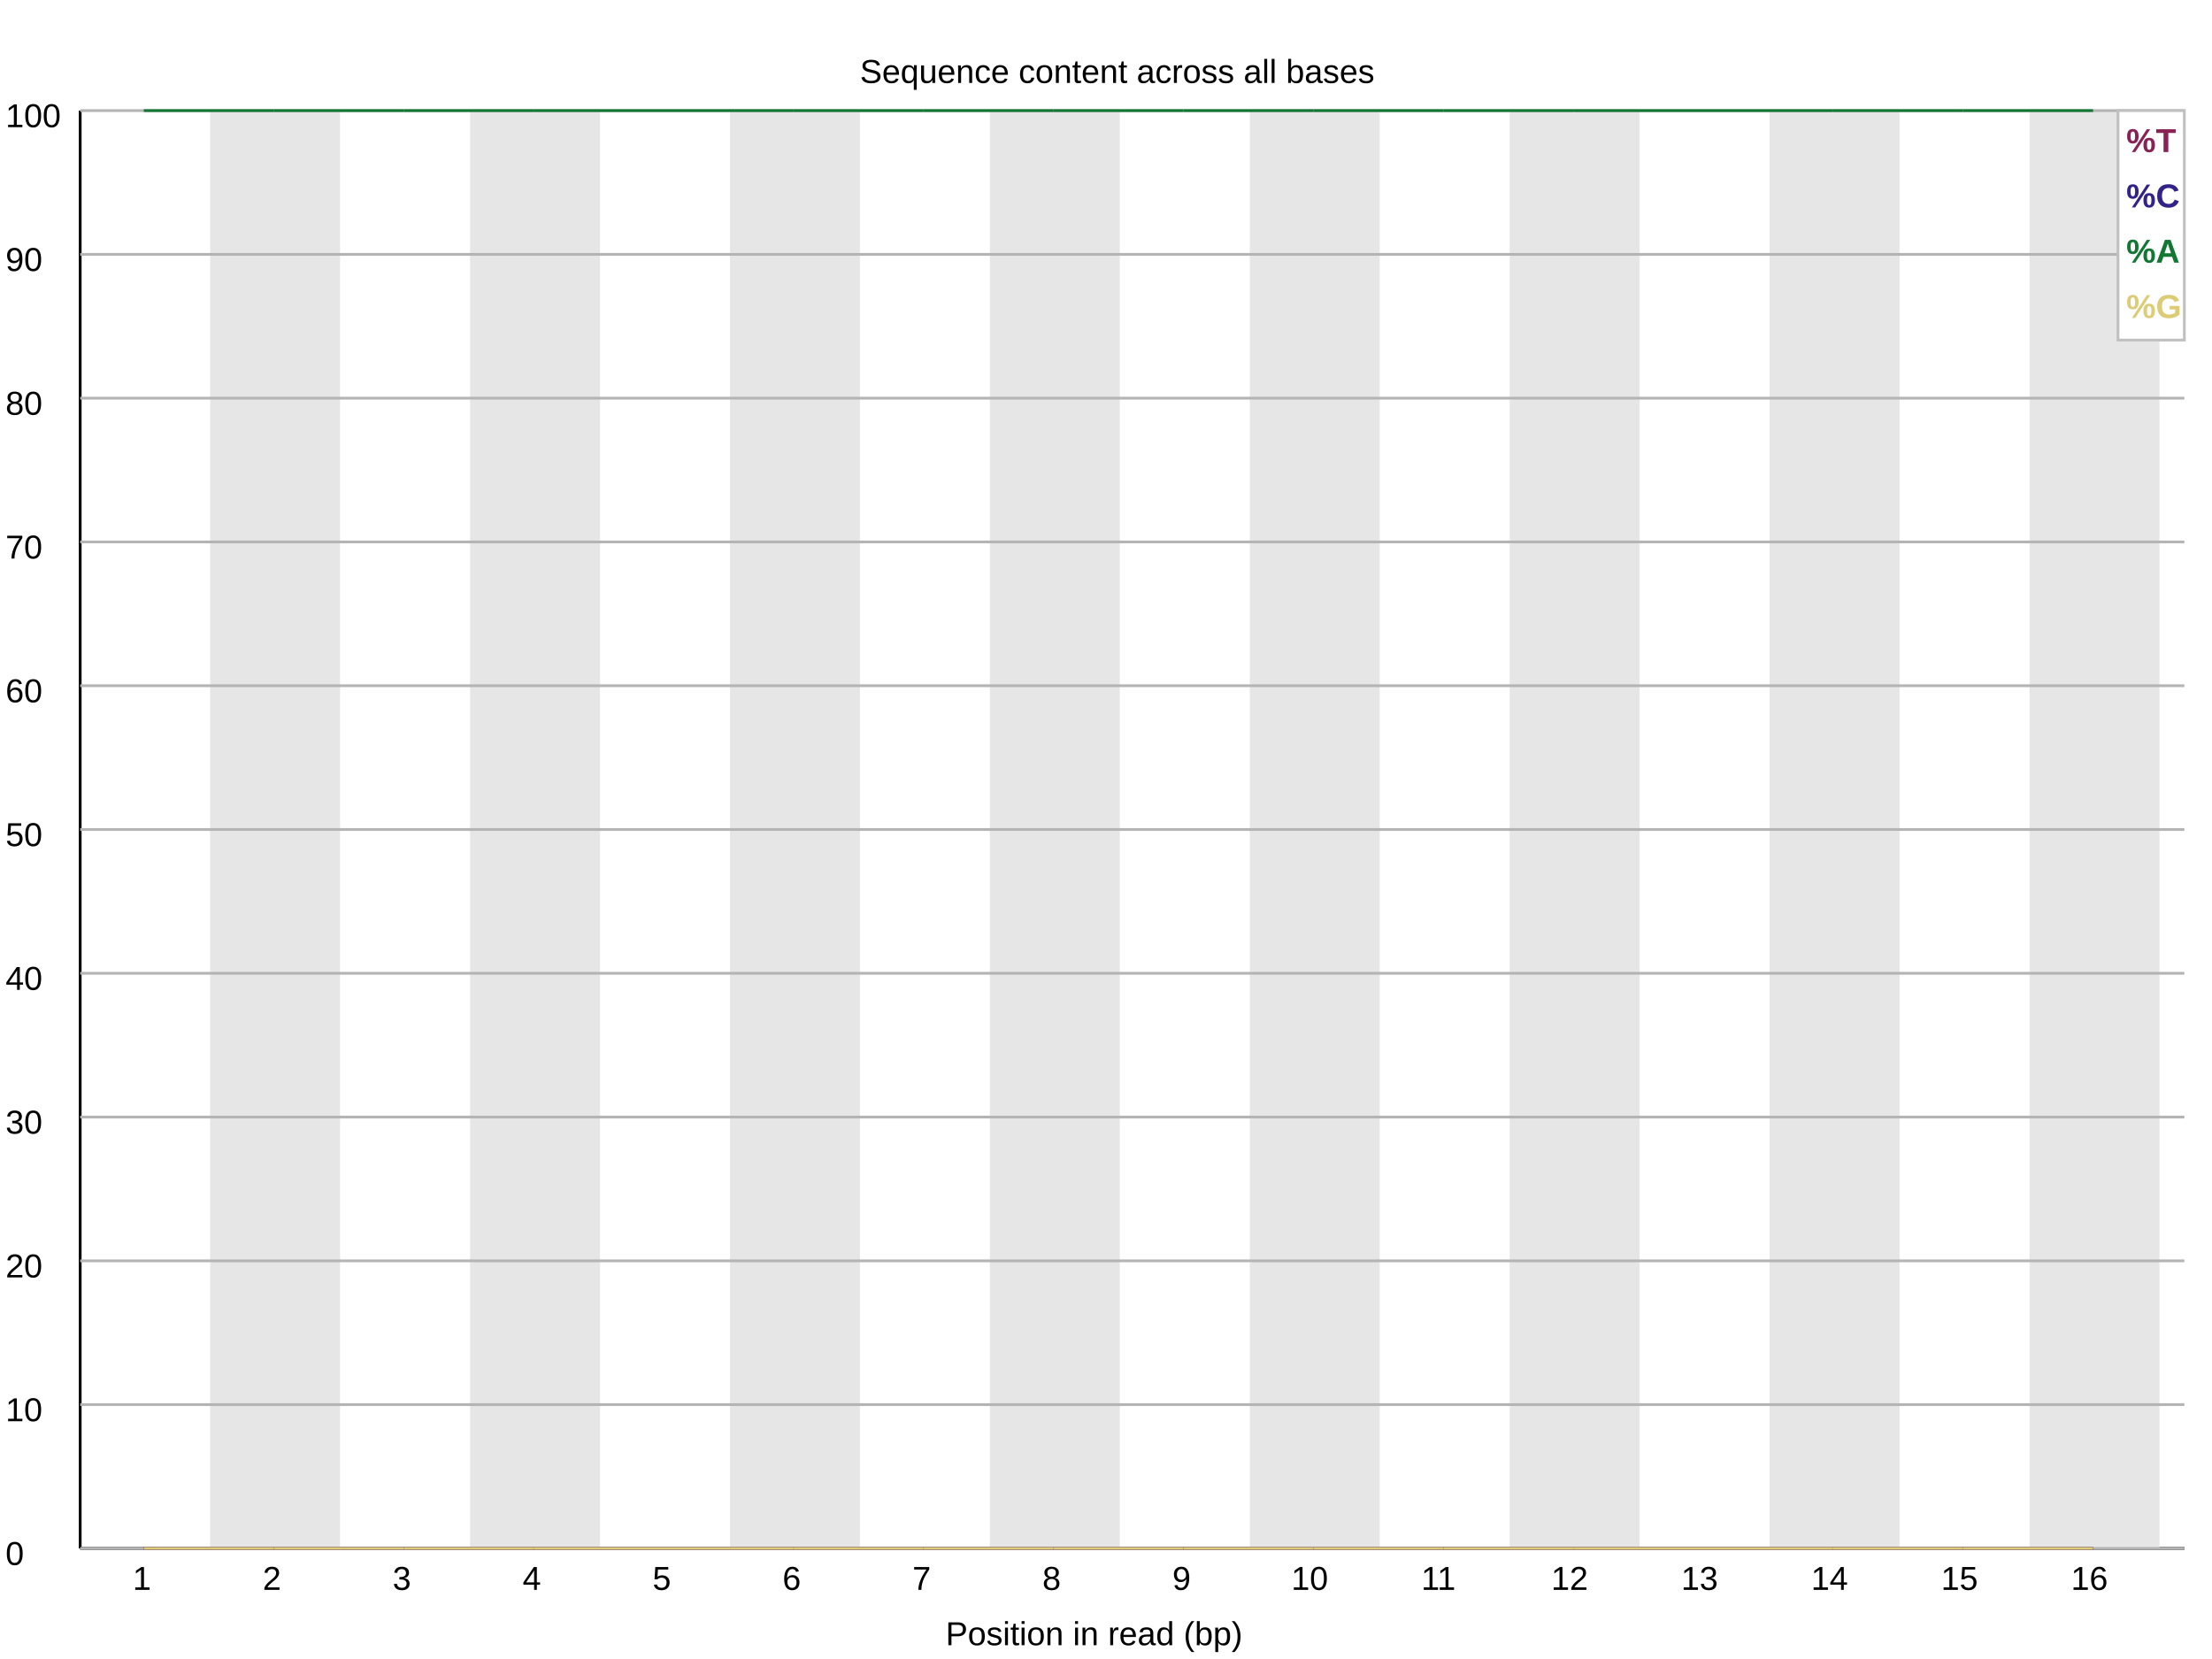
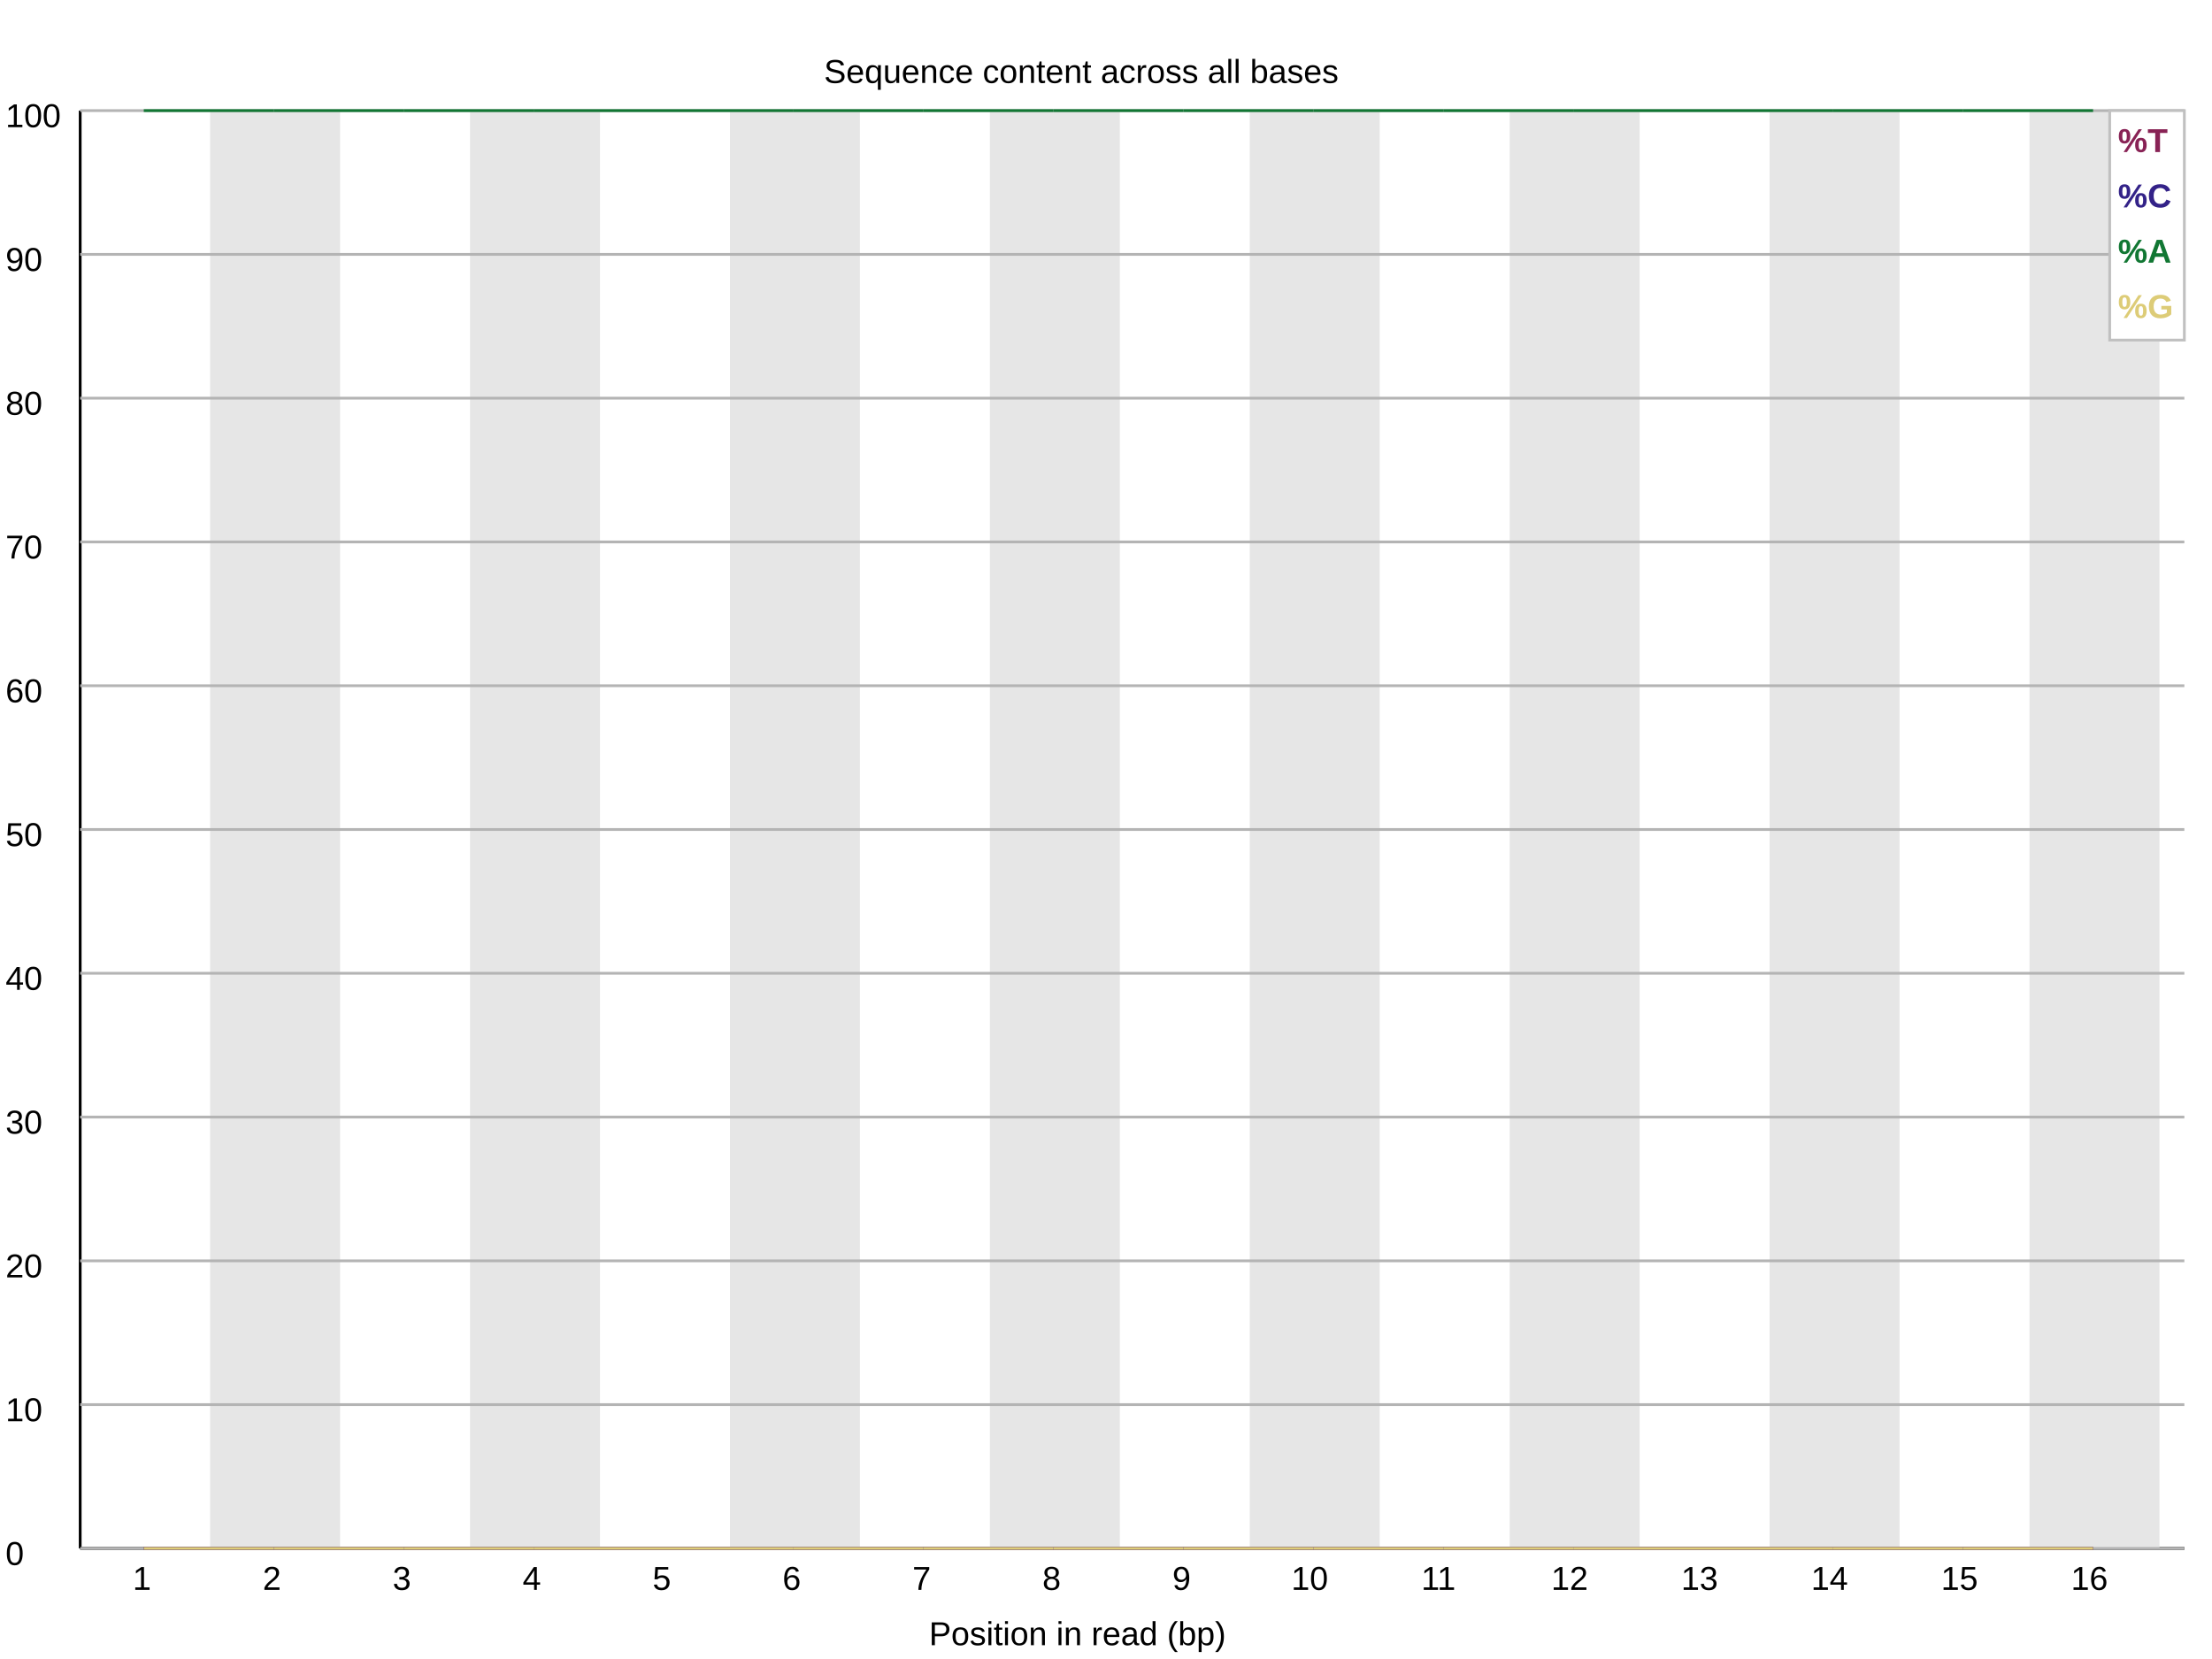
<svg xmlns="http://www.w3.org/2000/svg" width="800" height="600" version="1.1">
  <rect width="800" height="600" x="0" y="0" style="fill:rgb(238,238,238);stroke:none" />
  <rect width="800" height="600" x="0" y="0" style="fill:rgb(255,255,255);stroke:none" />
  <text x="2" y="566" fill="rgb(0,0,0)" font-family="Arial" font-size="12">0</text>
  <text x="2" y="514" fill="rgb(0,0,0)" font-family="Arial" font-size="12">10</text>
  <text x="2" y="462" fill="rgb(0,0,0)" font-family="Arial" font-size="12">20</text>
  <text x="2" y="410" fill="rgb(0,0,0)" font-family="Arial" font-size="12">30</text>
  <text x="2" y="358" fill="rgb(0,0,0)" font-family="Arial" font-size="12">40</text>
  <text x="2" y="306" fill="rgb(0,0,0)" font-family="Arial" font-size="12">50</text>
  <text x="2" y="254" fill="rgb(0,0,0)" font-family="Arial" font-size="12">60</text>
  <text x="2" y="202" fill="rgb(0,0,0)" font-family="Arial" font-size="12">70</text>
  <text x="2" y="150" fill="rgb(0,0,0)" font-family="Arial" font-size="12">80</text>
  <text x="2" y="98" fill="rgb(0,0,0)" font-family="Arial" font-size="12">90</text>
  <text x="2" y="46" fill="rgb(0,0,0)" font-family="Arial" font-size="12">100</text>
-   <text x="311" y="30" fill="rgb(0,0,0)" font-family="Arial" font-size="12">Sequence content across all bases</text>
+   <text x="298" y="30" fill="rgb(0,0,0)" font-family="Arial" font-size="12">Sequence content across all bases</text>
  <line x1="29" y1="560" x2="790" y2="560" stroke="rgb(0,0,0)" stroke-width="1" />
  <line x1="29" y1="560" x2="29" y2="40" stroke="rgb(0,0,0)" stroke-width="1" />
-   <text x="342" y="595" fill="rgb(0,0,0)" font-family="Arial" font-size="12">Position in read (bp)</text>
+   <text x="336" y="595" fill="rgb(0,0,0)" font-family="Arial" font-size="12">Position in read (bp)</text>
  <text x="48" y="575" fill="rgb(0,0,0)" font-family="Arial" font-size="12">1</text>
  <rect width="47" height="520" x="76" y="40" style="fill:rgb(230,230,230);stroke:none" />
  <text x="95" y="575" fill="rgb(0,0,0)" font-family="Arial" font-size="12">2</text>
  <text x="142" y="575" fill="rgb(0,0,0)" font-family="Arial" font-size="12">3</text>
  <rect width="47" height="520" x="170" y="40" style="fill:rgb(230,230,230);stroke:none" />
  <text x="189" y="575" fill="rgb(0,0,0)" font-family="Arial" font-size="12">4</text>
  <text x="236" y="575" fill="rgb(0,0,0)" font-family="Arial" font-size="12">5</text>
  <rect width="47" height="520" x="264" y="40" style="fill:rgb(230,230,230);stroke:none" />
  <text x="283" y="575" fill="rgb(0,0,0)" font-family="Arial" font-size="12">6</text>
  <text x="330" y="575" fill="rgb(0,0,0)" font-family="Arial" font-size="12">7</text>
  <rect width="47" height="520" x="358" y="40" style="fill:rgb(230,230,230);stroke:none" />
  <text x="377" y="575" fill="rgb(0,0,0)" font-family="Arial" font-size="12">8</text>
  <text x="424" y="575" fill="rgb(0,0,0)" font-family="Arial" font-size="12">9</text>
  <rect width="47" height="520" x="452" y="40" style="fill:rgb(230,230,230);stroke:none" />
  <text x="467" y="575" fill="rgb(0,0,0)" font-family="Arial" font-size="12">10</text>
  <text x="514" y="575" fill="rgb(0,0,0)" font-family="Arial" font-size="12">11</text>
  <rect width="47" height="520" x="546" y="40" style="fill:rgb(230,230,230);stroke:none" />
  <text x="561" y="575" fill="rgb(0,0,0)" font-family="Arial" font-size="12">12</text>
  <text x="608" y="575" fill="rgb(0,0,0)" font-family="Arial" font-size="12">13</text>
  <rect width="47" height="520" x="640" y="40" style="fill:rgb(230,230,230);stroke:none" />
  <text x="655" y="575" fill="rgb(0,0,0)" font-family="Arial" font-size="12">14</text>
  <text x="702" y="575" fill="rgb(0,0,0)" font-family="Arial" font-size="12">15</text>
  <rect width="47" height="520" x="734" y="40" style="fill:rgb(230,230,230);stroke:none" />
  <text x="749" y="575" fill="rgb(0,0,0)" font-family="Arial" font-size="12">16</text>
  <line x1="29" y1="560" x2="790" y2="560" stroke="rgb(180,180,180)" stroke-width="1" />
  <line x1="29" y1="508" x2="790" y2="508" stroke="rgb(180,180,180)" stroke-width="1" />
  <line x1="29" y1="456" x2="790" y2="456" stroke="rgb(180,180,180)" stroke-width="1" />
  <line x1="29" y1="404" x2="790" y2="404" stroke="rgb(180,180,180)" stroke-width="1" />
  <line x1="29" y1="352" x2="790" y2="352" stroke="rgb(180,180,180)" stroke-width="1" />
  <line x1="29" y1="300" x2="790" y2="300" stroke="rgb(180,180,180)" stroke-width="1" />
  <line x1="29" y1="248" x2="790" y2="248" stroke="rgb(180,180,180)" stroke-width="1" />
  <line x1="29" y1="196" x2="790" y2="196" stroke="rgb(180,180,180)" stroke-width="1" />
  <line x1="29" y1="144" x2="790" y2="144" stroke="rgb(180,180,180)" stroke-width="1" />
  <line x1="29" y1="92" x2="790" y2="92" stroke="rgb(180,180,180)" stroke-width="1" />
  <line x1="29" y1="40" x2="790" y2="40" stroke="rgb(180,180,180)" stroke-width="1" />
  <line x1="52" y1="560" x2="99" y2="560" stroke="rgb(136,34,85)" stroke-width="1" />
  <line x1="99" y1="560" x2="146" y2="560" stroke="rgb(136,34,85)" stroke-width="1" />
  <line x1="146" y1="560" x2="193" y2="560" stroke="rgb(136,34,85)" stroke-width="1" />
  <line x1="193" y1="560" x2="240" y2="560" stroke="rgb(136,34,85)" stroke-width="1" />
  <line x1="240" y1="560" x2="287" y2="560" stroke="rgb(136,34,85)" stroke-width="1" />
  <line x1="287" y1="560" x2="334" y2="560" stroke="rgb(136,34,85)" stroke-width="1" />
  <line x1="334" y1="560" x2="381" y2="560" stroke="rgb(136,34,85)" stroke-width="1" />
  <line x1="381" y1="560" x2="428" y2="560" stroke="rgb(136,34,85)" stroke-width="1" />
  <line x1="428" y1="560" x2="475" y2="560" stroke="rgb(136,34,85)" stroke-width="1" />
  <line x1="475" y1="560" x2="522" y2="560" stroke="rgb(136,34,85)" stroke-width="1" />
  <line x1="522" y1="560" x2="569" y2="560" stroke="rgb(136,34,85)" stroke-width="1" />
  <line x1="569" y1="560" x2="616" y2="560" stroke="rgb(136,34,85)" stroke-width="1" />
  <line x1="616" y1="560" x2="663" y2="560" stroke="rgb(136,34,85)" stroke-width="1" />
  <line x1="663" y1="560" x2="710" y2="560" stroke="rgb(136,34,85)" stroke-width="1" />
  <line x1="710" y1="560" x2="757" y2="560" stroke="rgb(136,34,85)" stroke-width="1" />
  <line x1="52" y1="560" x2="99" y2="560" stroke="rgb(51,34,136)" stroke-width="1" />
  <line x1="99" y1="560" x2="146" y2="560" stroke="rgb(51,34,136)" stroke-width="1" />
  <line x1="146" y1="560" x2="193" y2="560" stroke="rgb(51,34,136)" stroke-width="1" />
  <line x1="193" y1="560" x2="240" y2="560" stroke="rgb(51,34,136)" stroke-width="1" />
  <line x1="240" y1="560" x2="287" y2="560" stroke="rgb(51,34,136)" stroke-width="1" />
  <line x1="287" y1="560" x2="334" y2="560" stroke="rgb(51,34,136)" stroke-width="1" />
  <line x1="334" y1="560" x2="381" y2="560" stroke="rgb(51,34,136)" stroke-width="1" />
  <line x1="381" y1="560" x2="428" y2="560" stroke="rgb(51,34,136)" stroke-width="1" />
  <line x1="428" y1="560" x2="475" y2="560" stroke="rgb(51,34,136)" stroke-width="1" />
  <line x1="475" y1="560" x2="522" y2="560" stroke="rgb(51,34,136)" stroke-width="1" />
  <line x1="522" y1="560" x2="569" y2="560" stroke="rgb(51,34,136)" stroke-width="1" />
  <line x1="569" y1="560" x2="616" y2="560" stroke="rgb(51,34,136)" stroke-width="1" />
  <line x1="616" y1="560" x2="663" y2="560" stroke="rgb(51,34,136)" stroke-width="1" />
  <line x1="663" y1="560" x2="710" y2="560" stroke="rgb(51,34,136)" stroke-width="1" />
  <line x1="710" y1="560" x2="757" y2="560" stroke="rgb(51,34,136)" stroke-width="1" />
  <line x1="52" y1="40" x2="99" y2="40" stroke="rgb(17,119,51)" stroke-width="1" />
  <line x1="99" y1="40" x2="146" y2="40" stroke="rgb(17,119,51)" stroke-width="1" />
  <line x1="146" y1="40" x2="193" y2="40" stroke="rgb(17,119,51)" stroke-width="1" />
  <line x1="193" y1="40" x2="240" y2="40" stroke="rgb(17,119,51)" stroke-width="1" />
  <line x1="240" y1="40" x2="287" y2="40" stroke="rgb(17,119,51)" stroke-width="1" />
  <line x1="287" y1="40" x2="334" y2="40" stroke="rgb(17,119,51)" stroke-width="1" />
  <line x1="334" y1="40" x2="381" y2="40" stroke="rgb(17,119,51)" stroke-width="1" />
  <line x1="381" y1="40" x2="428" y2="40" stroke="rgb(17,119,51)" stroke-width="1" />
  <line x1="428" y1="40" x2="475" y2="40" stroke="rgb(17,119,51)" stroke-width="1" />
  <line x1="475" y1="40" x2="522" y2="40" stroke="rgb(17,119,51)" stroke-width="1" />
  <line x1="522" y1="40" x2="569" y2="40" stroke="rgb(17,119,51)" stroke-width="1" />
  <line x1="569" y1="40" x2="616" y2="40" stroke="rgb(17,119,51)" stroke-width="1" />
  <line x1="616" y1="40" x2="663" y2="40" stroke="rgb(17,119,51)" stroke-width="1" />
  <line x1="663" y1="40" x2="710" y2="40" stroke="rgb(17,119,51)" stroke-width="1" />
  <line x1="710" y1="40" x2="757" y2="40" stroke="rgb(17,119,51)" stroke-width="1" />
  <line x1="52" y1="560" x2="99" y2="560" stroke="rgb(221,204,119)" stroke-width="1" />
  <line x1="99" y1="560" x2="146" y2="560" stroke="rgb(221,204,119)" stroke-width="1" />
  <line x1="146" y1="560" x2="193" y2="560" stroke="rgb(221,204,119)" stroke-width="1" />
  <line x1="193" y1="560" x2="240" y2="560" stroke="rgb(221,204,119)" stroke-width="1" />
  <line x1="240" y1="560" x2="287" y2="560" stroke="rgb(221,204,119)" stroke-width="1" />
  <line x1="287" y1="560" x2="334" y2="560" stroke="rgb(221,204,119)" stroke-width="1" />
  <line x1="334" y1="560" x2="381" y2="560" stroke="rgb(221,204,119)" stroke-width="1" />
  <line x1="381" y1="560" x2="428" y2="560" stroke="rgb(221,204,119)" stroke-width="1" />
  <line x1="428" y1="560" x2="475" y2="560" stroke="rgb(221,204,119)" stroke-width="1" />
  <line x1="475" y1="560" x2="522" y2="560" stroke="rgb(221,204,119)" stroke-width="1" />
  <line x1="522" y1="560" x2="569" y2="560" stroke="rgb(221,204,119)" stroke-width="1" />
  <line x1="569" y1="560" x2="616" y2="560" stroke="rgb(221,204,119)" stroke-width="1" />
  <line x1="616" y1="560" x2="663" y2="560" stroke="rgb(221,204,119)" stroke-width="1" />
  <line x1="663" y1="560" x2="710" y2="560" stroke="rgb(221,204,119)" stroke-width="1" />
  <line x1="710" y1="560" x2="757" y2="560" stroke="rgb(221,204,119)" stroke-width="1" />
-   <rect width="24" height="83" x="766" y="40" style="fill:rgb(255,255,255);stroke:none" />
-   <rect width="24" height="83" x="766" y="40" rx="0" ry="0" style="fill:none;stroke-width:1;stroke:rgb(192,192,192)" />
-   <text x="769" y="55" fill="rgb(136,34,85)" font-family="Arial" font-size="12" font-weight="bold">%T</text>
-   <text x="769" y="75" fill="rgb(51,34,136)" font-family="Arial" font-size="12" font-weight="bold">%C</text>
-   <text x="769" y="95" fill="rgb(17,119,51)" font-family="Arial" font-size="12" font-weight="bold">%A</text>
-   <text x="769" y="115" fill="rgb(221,204,119)" font-family="Arial" font-size="12" font-weight="bold">%G</text>
+   <rect width="27" height="83" x="763" y="40" style="fill:rgb(255,255,255);stroke:none" />
+   <rect width="27" height="83" x="763" y="40" rx="0" ry="0" style="fill:none;stroke-width:1;stroke:rgb(192,192,192)" />
+   <text x="766" y="55" fill="rgb(136,34,85)" font-family="Arial" font-size="12" font-weight="bold">%T</text>
+   <text x="766" y="75" fill="rgb(51,34,136)" font-family="Arial" font-size="12" font-weight="bold">%C</text>
+   <text x="766" y="95" fill="rgb(17,119,51)" font-family="Arial" font-size="12" font-weight="bold">%A</text>
+   <text x="766" y="115" fill="rgb(221,204,119)" font-family="Arial" font-size="12" font-weight="bold">%G</text>
</svg>
